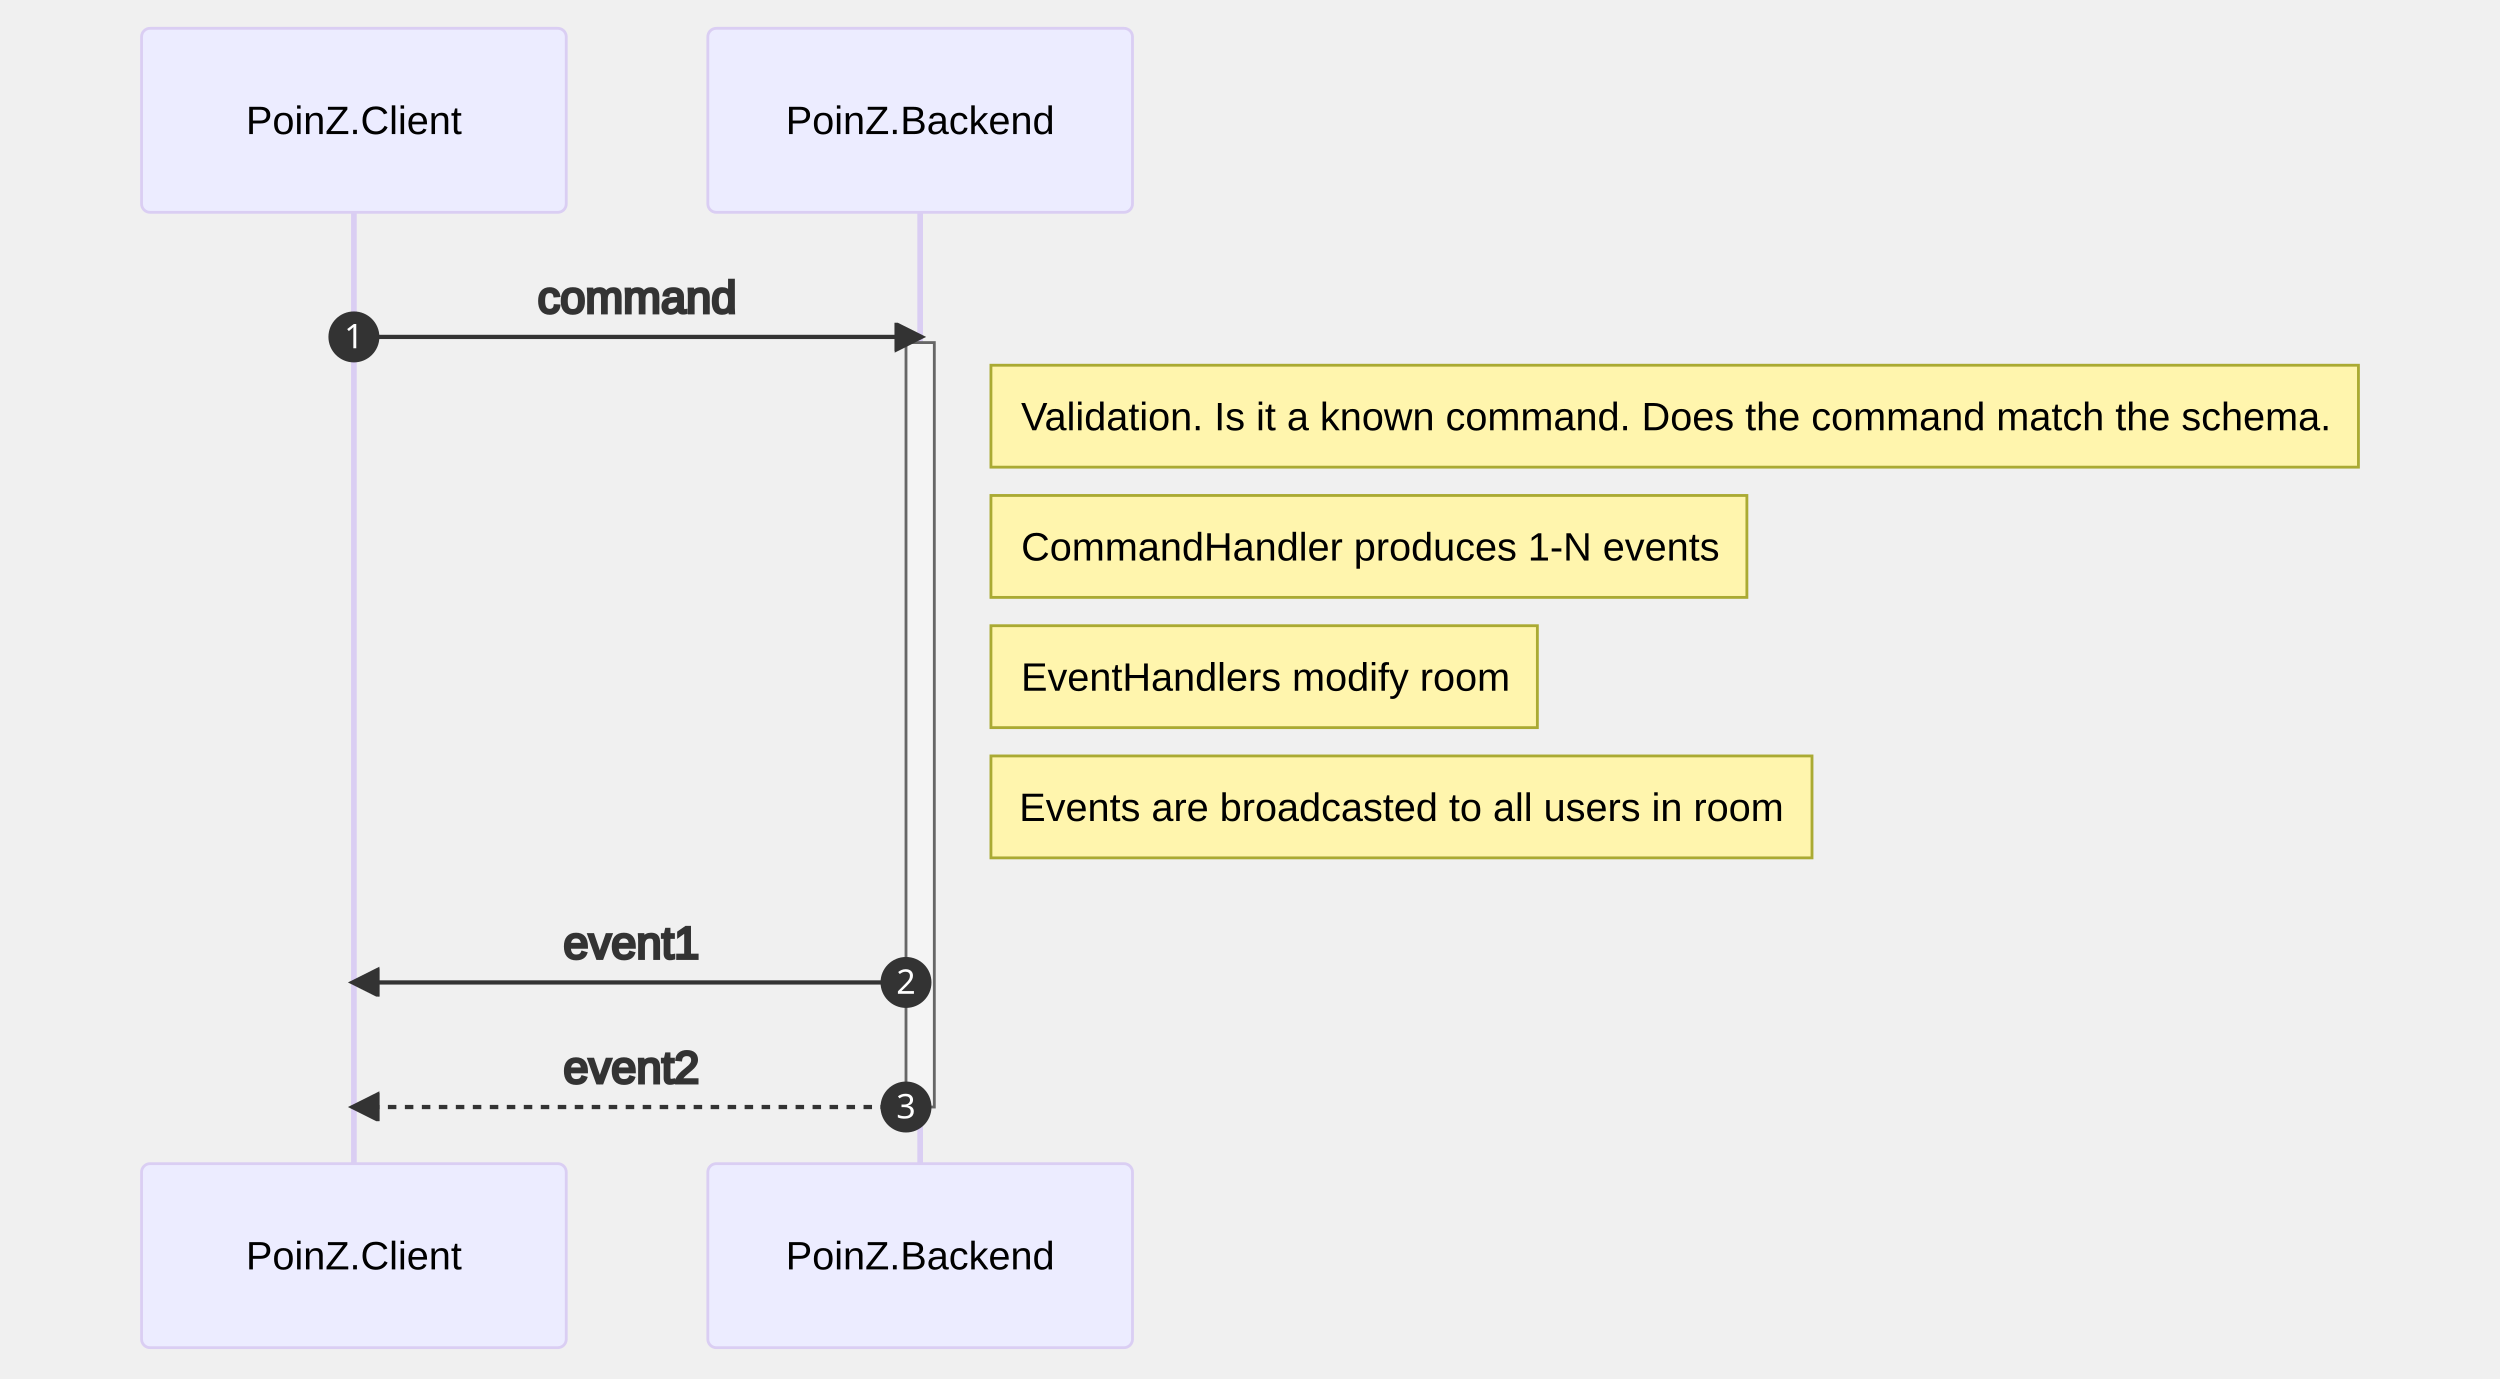
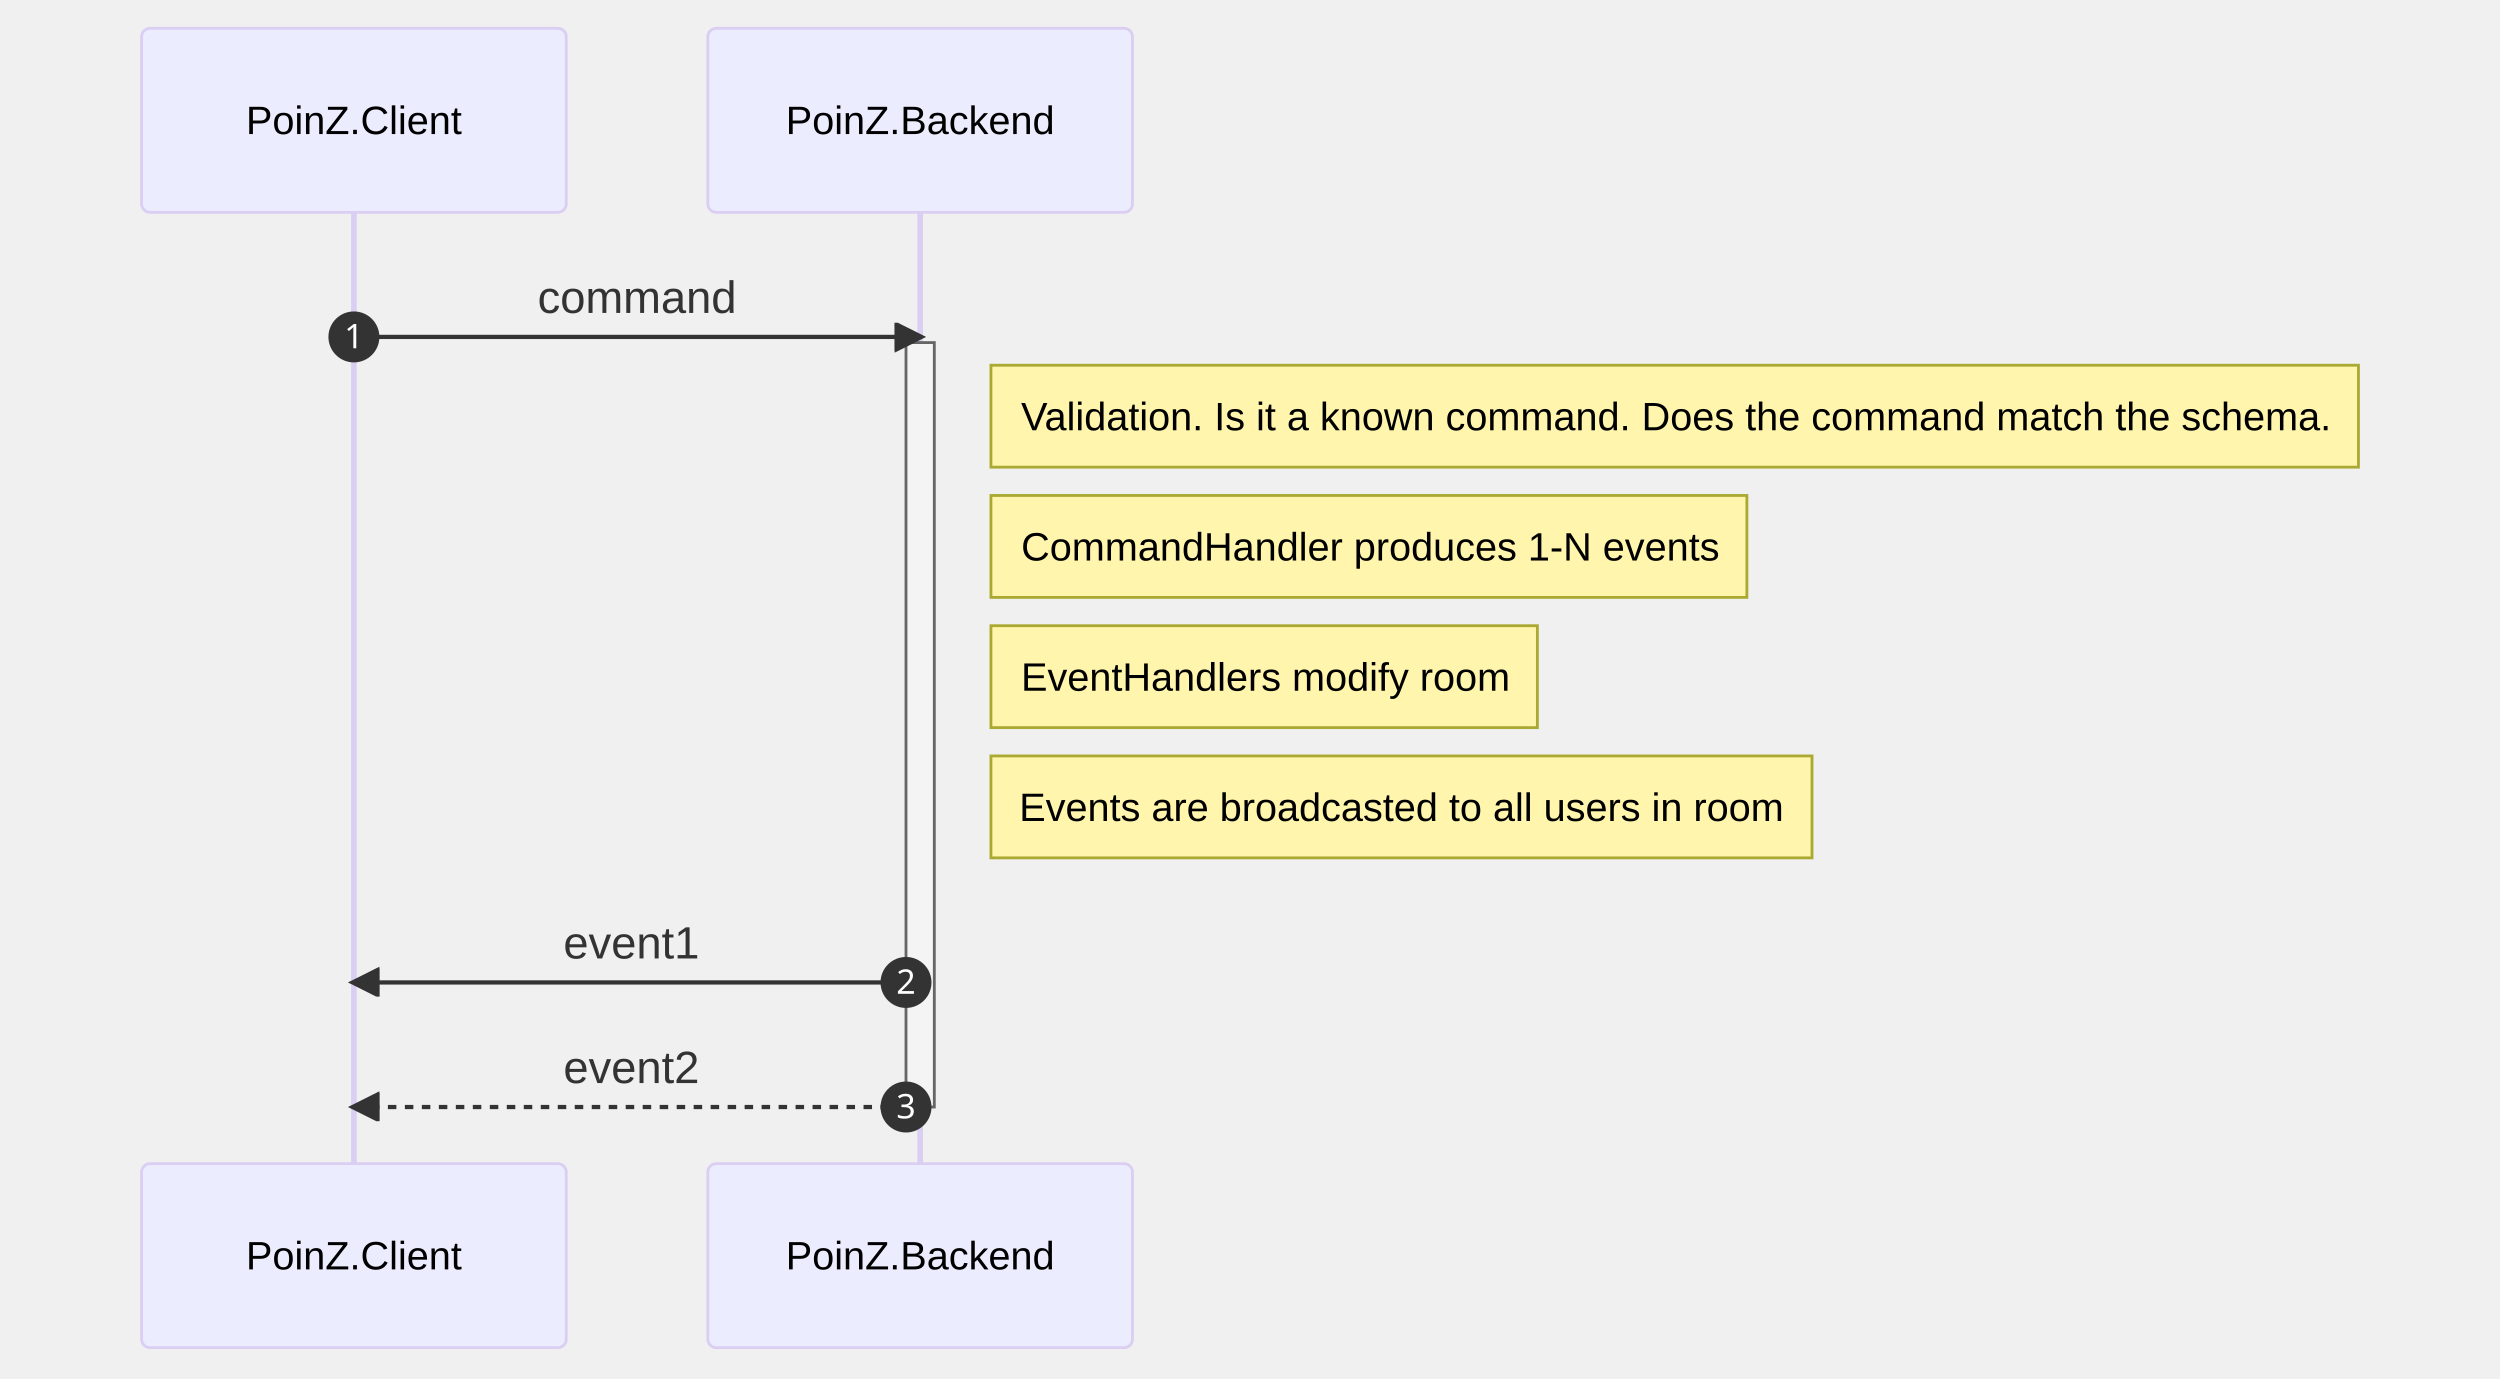
- <svg xmlns="http://www.w3.org/2000/svg" aria-labelledby="chart-title-mermaid-1667031440462 chart-desc-mermaid-1667031440462" role="img" viewBox="-50 -10 883 487" style="max-width: 883px; background-color: white;" height="487" width="100%" id="mermaid-1667031440462">
-   <style>#mermaid-1667031440462 {font-family:"trebuchet ms",verdana,arial,sans-serif;font-size:16px;fill:#333;}#mermaid-1667031440462 .error-icon{fill:#552222;}#mermaid-1667031440462 .error-text{fill:#552222;stroke:#552222;}#mermaid-1667031440462 .edge-thickness-normal{stroke-width:2px;}#mermaid-1667031440462 .edge-thickness-thick{stroke-width:3.5px;}#mermaid-1667031440462 .edge-pattern-solid{stroke-dasharray:0;}#mermaid-1667031440462 .edge-pattern-dashed{stroke-dasharray:3;}#mermaid-1667031440462 .edge-pattern-dotted{stroke-dasharray:2;}#mermaid-1667031440462 .marker{fill:#333333;stroke:#333333;}#mermaid-1667031440462 .marker.cross{stroke:#333333;}#mermaid-1667031440462 svg{font-family:"trebuchet ms",verdana,arial,sans-serif;font-size:16px;}#mermaid-1667031440462 .actor{stroke:hsl(259.626, 59.777%, 87.902%);fill:#ECECFF;}#mermaid-1667031440462 text.actor&gt;tspan{fill:black;stroke:none;}#mermaid-1667031440462 .actor-line{stroke:grey;}#mermaid-1667031440462 .messageLine0{stroke-width:1.5;stroke-dasharray:none;stroke:#333;}#mermaid-1667031440462 .messageLine1{stroke-width:1.5;stroke-dasharray:2,2;stroke:#333;}#mermaid-1667031440462 #arrowhead path{fill:#333;stroke:#333;}#mermaid-1667031440462 .sequenceNumber{fill:white;}#mermaid-1667031440462 #sequencenumber{fill:#333;}#mermaid-1667031440462 #crosshead path{fill:#333;stroke:#333;}#mermaid-1667031440462 .messageText{fill:#333;stroke:#333;}#mermaid-1667031440462 .labelBox{stroke:hsl(259.626, 59.777%, 87.902%);fill:#ECECFF;}#mermaid-1667031440462 .labelText,#mermaid-1667031440462 .labelText&gt;tspan{fill:black;stroke:none;}#mermaid-1667031440462 .loopText,#mermaid-1667031440462 .loopText&gt;tspan{fill:black;stroke:none;}#mermaid-1667031440462 .loopLine{stroke-width:2px;stroke-dasharray:2,2;stroke:hsl(259.626, 59.777%, 87.902%);fill:hsl(259.626, 59.777%, 87.902%);}#mermaid-1667031440462 .note{stroke:#aaaa33;fill:#fff5ad;}#mermaid-1667031440462 .noteText,#mermaid-1667031440462 .noteText&gt;tspan{fill:black;stroke:none;}#mermaid-1667031440462 .activation0{fill:#f4f4f4;stroke:#666;}#mermaid-1667031440462 .activation1{fill:#f4f4f4;stroke:#666;}#mermaid-1667031440462 .activation2{fill:#f4f4f4;stroke:#666;}#mermaid-1667031440462 .actorPopupMenu{position:absolute;}#mermaid-1667031440462 .actorPopupMenuPanel{position:absolute;fill:#ECECFF;box-shadow:0px 8px 16px 0px rgba(0,0,0,0.2);filter:drop-shadow(3px 5px 2px rgb(0 0 0 / 0.4));}#mermaid-1667031440462 .actor-man line{stroke:hsl(259.626, 59.777%, 87.902%);fill:#ECECFF;}#mermaid-1667031440462 .actor-man circle,#mermaid-1667031440462 line{stroke:hsl(259.626, 59.777%, 87.902%);fill:#ECECFF;stroke-width:2px;}#mermaid-1667031440462 :root{--mermaid-font-family:"trebuchet ms",verdana,arial,sans-serif;}</style>
+ <svg xmlns="http://www.w3.org/2000/svg" aria-labelledby="chart-title-mermaid-1667035448074 chart-desc-mermaid-1667035448074" role="img" viewBox="-50 -10 883 487" style="max-width: 883px; background-color: white;" width="100%" id="mermaid-1667035448074">
+   <style>#mermaid-1667035448074 {font-family:"trebuchet ms",verdana,arial,sans-serif;font-size:16px;fill:#333;}#mermaid-1667035448074 .error-icon{fill:#552222;}#mermaid-1667035448074 .error-text{fill:#552222;stroke:#552222;}#mermaid-1667035448074 .edge-thickness-normal{stroke-width:2px;}#mermaid-1667035448074 .edge-thickness-thick{stroke-width:3.5px;}#mermaid-1667035448074 .edge-pattern-solid{stroke-dasharray:0;}#mermaid-1667035448074 .edge-pattern-dashed{stroke-dasharray:3;}#mermaid-1667035448074 .edge-pattern-dotted{stroke-dasharray:2;}#mermaid-1667035448074 .marker{fill:#333333;stroke:#333333;}#mermaid-1667035448074 .marker.cross{stroke:#333333;}#mermaid-1667035448074 svg{font-family:"trebuchet ms",verdana,arial,sans-serif;font-size:16px;}#mermaid-1667035448074 .actor{stroke:hsl(259.626, 59.777%, 87.902%);fill:#ECECFF;}#mermaid-1667035448074 text.actor&gt;tspan{fill:black;stroke:none;}#mermaid-1667035448074 .actor-line{stroke:grey;}#mermaid-1667035448074 .messageLine0{stroke-width:1.5;stroke-dasharray:none;stroke:#333;}#mermaid-1667035448074 .messageLine1{stroke-width:1.5;stroke-dasharray:2,2;stroke:#333;}#mermaid-1667035448074 #arrowhead path{fill:#333;stroke:#333;}#mermaid-1667035448074 .sequenceNumber{fill:white;}#mermaid-1667035448074 #sequencenumber{fill:#333;}#mermaid-1667035448074 #crosshead path{fill:#333;stroke:#333;}#mermaid-1667035448074 .messageText{fill:#333;stroke:none;}#mermaid-1667035448074 .labelBox{stroke:hsl(259.626, 59.777%, 87.902%);fill:#ECECFF;}#mermaid-1667035448074 .labelText,#mermaid-1667035448074 .labelText&gt;tspan{fill:black;stroke:none;}#mermaid-1667035448074 .loopText,#mermaid-1667035448074 .loopText&gt;tspan{fill:black;stroke:none;}#mermaid-1667035448074 .loopLine{stroke-width:2px;stroke-dasharray:2,2;stroke:hsl(259.626, 59.777%, 87.902%);fill:hsl(259.626, 59.777%, 87.902%);}#mermaid-1667035448074 .note{stroke:#aaaa33;fill:#fff5ad;}#mermaid-1667035448074 .noteText,#mermaid-1667035448074 .noteText&gt;tspan{fill:black;stroke:none;}#mermaid-1667035448074 .activation0{fill:#f4f4f4;stroke:#666;}#mermaid-1667035448074 .activation1{fill:#f4f4f4;stroke:#666;}#mermaid-1667035448074 .activation2{fill:#f4f4f4;stroke:#666;}#mermaid-1667035448074 .actorPopupMenu{position:absolute;}#mermaid-1667035448074 .actorPopupMenuPanel{position:absolute;fill:#ECECFF;box-shadow:0px 8px 16px 0px rgba(0,0,0,0.2);filter:drop-shadow(3px 5px 2px rgb(0 0 0 / 0.4));}#mermaid-1667035448074 .actor-man line{stroke:hsl(259.626, 59.777%, 87.902%);fill:#ECECFF;}#mermaid-1667035448074 .actor-man circle,#mermaid-1667035448074 line{stroke:hsl(259.626, 59.777%, 87.902%);fill:#ECECFF;stroke-width:2px;}#mermaid-1667035448074 :root{--mermaid-font-family:"trebuchet ms",verdana,arial,sans-serif;}</style>
  <g />
  <defs>
    <symbol height="24" width="24" id="computer">
      <path d="M2 2v13h20v-13h-20zm18 11h-16v-9h16v9zm-10.228 6l.466-1h3.524l.467 1h-4.457zm14.228 3h-24l2-6h2.104l-1.33 4h18.45l-1.297-4h2.073l2 6zm-5-10h-14v-7h14v7z" transform="scale(.5)" />
    </symbol>
  </defs>
  <defs>
    <symbol clip-rule="evenodd" fill-rule="evenodd" id="database">
      <path d="M12.258.001l.256.004.255.005.253.008.251.01.249.012.247.015.246.016.242.019.241.02.239.023.236.024.233.027.231.028.229.031.225.032.223.034.22.036.217.038.214.04.211.041.208.043.205.045.201.046.198.048.194.05.191.051.187.053.183.054.18.056.175.057.172.059.168.06.163.061.16.063.155.064.15.066.074.033.073.033.071.034.07.034.069.035.068.035.067.035.066.035.064.036.064.036.062.036.06.036.06.037.058.037.058.037.055.038.055.038.053.038.052.038.051.039.05.039.048.039.047.039.045.04.044.04.043.04.041.04.04.041.039.041.037.041.036.041.034.041.033.042.032.042.03.042.029.042.027.042.026.043.024.043.023.043.021.043.02.043.018.044.017.043.015.044.013.044.012.044.011.045.009.044.007.045.006.045.004.045.002.045.001.045v17l-.001.045-.002.045-.004.045-.006.045-.007.045-.009.044-.011.045-.012.044-.013.044-.015.044-.017.043-.018.044-.02.043-.021.043-.023.043-.024.043-.026.043-.027.042-.029.042-.03.042-.032.042-.033.042-.034.041-.036.041-.037.041-.039.041-.04.041-.041.04-.043.04-.044.04-.045.04-.047.039-.048.039-.05.039-.051.039-.052.038-.053.038-.055.038-.055.038-.058.037-.058.037-.06.037-.06.036-.062.036-.064.036-.064.036-.066.035-.067.035-.068.035-.069.035-.07.034-.071.034-.073.033-.074.033-.15.066-.155.064-.16.063-.163.061-.168.06-.172.059-.175.057-.18.056-.183.054-.187.053-.191.051-.194.05-.198.048-.201.046-.205.045-.208.043-.211.041-.214.04-.217.038-.22.036-.223.034-.225.032-.229.031-.231.028-.233.027-.236.024-.239.023-.241.02-.242.019-.246.016-.247.015-.249.012-.251.01-.253.008-.255.005-.256.004-.258.001-.258-.001-.256-.004-.255-.005-.253-.008-.251-.01-.249-.012-.247-.015-.245-.016-.243-.019-.241-.02-.238-.023-.236-.024-.234-.027-.231-.028-.228-.031-.226-.032-.223-.034-.22-.036-.217-.038-.214-.04-.211-.041-.208-.043-.204-.045-.201-.046-.198-.048-.195-.05-.19-.051-.187-.053-.184-.054-.179-.056-.176-.057-.172-.059-.167-.06-.164-.061-.159-.063-.155-.064-.151-.066-.074-.033-.072-.033-.072-.034-.07-.034-.069-.035-.068-.035-.067-.035-.066-.035-.064-.036-.063-.036-.062-.036-.061-.036-.06-.037-.058-.037-.057-.037-.056-.038-.055-.038-.053-.038-.052-.038-.051-.039-.049-.039-.049-.039-.046-.039-.046-.04-.044-.04-.043-.04-.041-.04-.04-.041-.039-.041-.037-.041-.036-.041-.034-.041-.033-.042-.032-.042-.03-.042-.029-.042-.027-.042-.026-.043-.024-.043-.023-.043-.021-.043-.02-.043-.018-.044-.017-.043-.015-.044-.013-.044-.012-.044-.011-.045-.009-.044-.007-.045-.006-.045-.004-.045-.002-.045-.001-.045v-17l.001-.045.002-.045.004-.045.006-.045.007-.045.009-.044.011-.045.012-.044.013-.044.015-.044.017-.043.018-.044.02-.043.021-.043.023-.043.024-.043.026-.043.027-.042.029-.042.03-.042.032-.042.033-.042.034-.041.036-.041.037-.041.039-.041.04-.041.041-.04.043-.04.044-.04.046-.04.046-.039.049-.039.049-.039.051-.039.052-.038.053-.038.055-.038.056-.038.057-.037.058-.037.06-.037.061-.036.062-.036.063-.036.064-.036.066-.035.067-.035.068-.035.069-.035.07-.034.072-.034.072-.033.074-.033.151-.066.155-.064.159-.063.164-.061.167-.06.172-.059.176-.057.179-.056.184-.054.187-.053.19-.051.195-.05.198-.048.201-.046.204-.045.208-.043.211-.041.214-.04.217-.038.22-.036.223-.034.226-.032.228-.031.231-.028.234-.027.236-.024.238-.023.241-.02.243-.019.245-.016.247-.015.249-.012.251-.01.253-.008.255-.005.256-.004.258-.001.258.001zm-9.258 20.499v.01l.001.021.003.021.004.022.005.021.006.022.007.022.009.023.01.022.011.023.012.023.013.023.015.023.016.024.017.023.018.024.019.024.021.024.022.025.023.024.024.025.052.049.056.05.061.051.066.051.07.051.075.051.079.052.084.052.088.052.092.052.097.052.102.051.105.052.11.052.114.051.119.051.123.051.127.05.131.05.135.05.139.048.144.049.147.047.152.047.155.047.16.045.163.045.167.043.171.043.176.041.178.041.183.039.187.039.19.037.194.035.197.035.202.033.204.031.209.03.212.029.216.027.219.025.222.024.226.021.23.02.233.018.236.016.24.015.243.012.246.01.249.008.253.005.256.004.259.001.26-.001.257-.004.254-.005.25-.008.247-.011.244-.012.241-.014.237-.016.233-.018.231-.021.226-.021.224-.024.22-.026.216-.027.212-.028.21-.031.205-.031.202-.034.198-.034.194-.036.191-.037.187-.039.183-.04.179-.04.175-.042.172-.043.168-.044.163-.045.16-.046.155-.046.152-.047.148-.048.143-.049.139-.049.136-.05.131-.05.126-.05.123-.051.118-.052.114-.051.11-.052.106-.052.101-.052.096-.052.092-.052.088-.053.083-.051.079-.052.074-.052.07-.051.065-.051.06-.051.056-.05.051-.05.023-.024.023-.025.021-.024.02-.024.019-.024.018-.024.017-.024.015-.023.014-.024.013-.023.012-.023.01-.023.01-.022.008-.022.006-.022.006-.022.004-.022.004-.021.001-.021.001-.021v-4.127l-.077.055-.08.053-.083.054-.085.053-.087.052-.09.052-.093.051-.095.05-.097.05-.1.049-.102.049-.105.048-.106.047-.109.047-.111.046-.114.045-.115.045-.118.044-.12.043-.122.042-.124.042-.126.041-.128.04-.13.04-.132.038-.134.038-.135.037-.138.037-.139.035-.142.035-.143.034-.144.033-.147.032-.148.031-.15.03-.151.03-.153.029-.154.027-.156.027-.158.026-.159.025-.161.024-.162.023-.163.022-.165.021-.166.02-.167.019-.169.018-.169.017-.171.016-.173.015-.173.014-.175.013-.175.012-.177.011-.178.01-.179.008-.179.008-.181.006-.182.005-.182.004-.184.003-.184.002h-.37l-.184-.002-.184-.003-.182-.004-.182-.005-.181-.006-.179-.008-.179-.008-.178-.01-.176-.011-.176-.012-.175-.013-.173-.014-.172-.015-.171-.016-.17-.017-.169-.018-.167-.019-.166-.02-.165-.021-.163-.022-.162-.023-.161-.024-.159-.025-.157-.026-.156-.027-.155-.027-.153-.029-.151-.03-.15-.03-.148-.031-.146-.032-.145-.033-.143-.034-.141-.035-.14-.035-.137-.037-.136-.037-.134-.038-.132-.038-.13-.04-.128-.04-.126-.041-.124-.042-.122-.042-.12-.044-.117-.043-.116-.045-.113-.045-.112-.046-.109-.047-.106-.047-.105-.048-.102-.049-.1-.049-.097-.05-.095-.05-.093-.052-.09-.051-.087-.052-.085-.053-.083-.054-.08-.054-.077-.054v4.127zm0-5.654v.011l.001.021.003.021.004.021.005.022.006.022.007.022.009.022.01.022.011.023.012.023.013.023.015.024.016.023.017.024.018.024.019.024.021.024.022.024.023.025.024.024.052.05.056.05.061.05.066.051.07.051.075.052.079.051.084.052.088.052.092.052.097.052.102.052.105.052.11.051.114.051.119.052.123.05.127.051.131.05.135.049.139.049.144.048.147.048.152.047.155.046.16.045.163.045.167.044.171.042.176.042.178.04.183.04.187.038.19.037.194.036.197.034.202.033.204.032.209.03.212.028.216.027.219.025.222.024.226.022.23.02.233.018.236.016.24.014.243.012.246.01.249.008.253.006.256.003.259.001.26-.001.257-.003.254-.006.25-.008.247-.01.244-.012.241-.015.237-.016.233-.018.231-.02.226-.022.224-.024.22-.025.216-.027.212-.029.21-.03.205-.032.202-.033.198-.035.194-.036.191-.037.187-.039.183-.039.179-.041.175-.042.172-.043.168-.044.163-.045.16-.045.155-.047.152-.047.148-.048.143-.048.139-.05.136-.049.131-.05.126-.051.123-.051.118-.051.114-.052.11-.052.106-.052.101-.052.096-.052.092-.052.088-.052.083-.052.079-.052.074-.051.07-.052.065-.051.06-.05.056-.051.051-.049.023-.025.023-.024.021-.025.02-.024.019-.024.018-.024.017-.024.015-.023.014-.023.013-.024.012-.022.01-.023.01-.023.008-.022.006-.022.006-.022.004-.021.004-.022.001-.021.001-.021v-4.139l-.077.054-.08.054-.083.054-.085.052-.087.053-.09.051-.093.051-.095.051-.097.05-.1.049-.102.049-.105.048-.106.047-.109.047-.111.046-.114.045-.115.044-.118.044-.12.044-.122.042-.124.042-.126.041-.128.04-.13.039-.132.039-.134.038-.135.037-.138.036-.139.036-.142.035-.143.033-.144.033-.147.033-.148.031-.15.03-.151.03-.153.028-.154.028-.156.027-.158.026-.159.025-.161.024-.162.023-.163.022-.165.021-.166.02-.167.019-.169.018-.169.017-.171.016-.173.015-.173.014-.175.013-.175.012-.177.011-.178.009-.179.009-.179.007-.181.007-.182.005-.182.004-.184.003-.184.002h-.37l-.184-.002-.184-.003-.182-.004-.182-.005-.181-.007-.179-.007-.179-.009-.178-.009-.176-.011-.176-.012-.175-.013-.173-.014-.172-.015-.171-.016-.17-.017-.169-.018-.167-.019-.166-.02-.165-.021-.163-.022-.162-.023-.161-.024-.159-.025-.157-.026-.156-.027-.155-.028-.153-.028-.151-.03-.15-.03-.148-.031-.146-.033-.145-.033-.143-.033-.141-.035-.14-.036-.137-.036-.136-.037-.134-.038-.132-.039-.13-.039-.128-.04-.126-.041-.124-.042-.122-.043-.12-.043-.117-.044-.116-.044-.113-.046-.112-.046-.109-.046-.106-.047-.105-.048-.102-.049-.1-.049-.097-.05-.095-.051-.093-.051-.09-.051-.087-.053-.085-.052-.083-.054-.08-.054-.077-.054v4.139zm0-5.666v.011l.001.02.003.022.004.021.005.022.006.021.007.022.009.023.01.022.011.023.012.023.013.023.015.023.016.024.017.024.018.023.019.024.021.025.022.024.023.024.024.025.052.05.056.05.061.05.066.051.07.051.075.052.079.051.084.052.088.052.092.052.097.052.102.052.105.051.11.052.114.051.119.051.123.051.127.05.131.05.135.05.139.049.144.048.147.048.152.047.155.046.16.045.163.045.167.043.171.043.176.042.178.04.183.04.187.038.19.037.194.036.197.034.202.033.204.032.209.03.212.028.216.027.219.025.222.024.226.021.23.02.233.018.236.017.24.014.243.012.246.01.249.008.253.006.256.003.259.001.26-.001.257-.003.254-.006.25-.008.247-.01.244-.013.241-.014.237-.016.233-.018.231-.02.226-.022.224-.024.22-.025.216-.027.212-.029.21-.03.205-.032.202-.033.198-.035.194-.036.191-.037.187-.039.183-.039.179-.041.175-.042.172-.043.168-.044.163-.045.16-.045.155-.047.152-.047.148-.048.143-.049.139-.049.136-.049.131-.051.126-.05.123-.051.118-.052.114-.051.11-.052.106-.052.101-.052.096-.052.092-.052.088-.052.083-.052.079-.052.074-.052.07-.051.065-.051.06-.051.056-.05.051-.049.023-.025.023-.025.021-.024.02-.024.019-.024.018-.024.017-.024.015-.023.014-.024.013-.023.012-.023.01-.022.01-.023.008-.022.006-.022.006-.022.004-.022.004-.021.001-.021.001-.021v-4.153l-.077.054-.08.054-.083.053-.085.053-.087.053-.09.051-.093.051-.095.051-.097.05-.1.049-.102.048-.105.048-.106.048-.109.046-.111.046-.114.046-.115.044-.118.044-.12.043-.122.043-.124.042-.126.041-.128.04-.13.039-.132.039-.134.038-.135.037-.138.036-.139.036-.142.034-.143.034-.144.033-.147.032-.148.032-.15.03-.151.03-.153.028-.154.028-.156.027-.158.026-.159.024-.161.024-.162.023-.163.023-.165.021-.166.02-.167.019-.169.018-.169.017-.171.016-.173.015-.173.014-.175.013-.175.012-.177.01-.178.01-.179.009-.179.007-.181.006-.182.006-.182.004-.184.003-.184.001-.185.001-.185-.001-.184-.001-.184-.003-.182-.004-.182-.006-.181-.006-.179-.007-.179-.009-.178-.01-.176-.01-.176-.012-.175-.013-.173-.014-.172-.015-.171-.016-.17-.017-.169-.018-.167-.019-.166-.02-.165-.021-.163-.023-.162-.023-.161-.024-.159-.024-.157-.026-.156-.027-.155-.028-.153-.028-.151-.03-.15-.03-.148-.032-.146-.032-.145-.033-.143-.034-.141-.034-.14-.036-.137-.036-.136-.037-.134-.038-.132-.039-.13-.039-.128-.041-.126-.041-.124-.041-.122-.043-.12-.043-.117-.044-.116-.044-.113-.046-.112-.046-.109-.046-.106-.048-.105-.048-.102-.048-.1-.05-.097-.049-.095-.051-.093-.051-.09-.052-.087-.052-.085-.053-.083-.053-.08-.054-.077-.054v4.153zm8.74-8.179l-.257.004-.254.005-.25.008-.247.011-.244.012-.241.014-.237.016-.233.018-.231.021-.226.022-.224.023-.22.026-.216.027-.212.028-.21.031-.205.032-.202.033-.198.034-.194.036-.191.038-.187.038-.183.04-.179.041-.175.042-.172.043-.168.043-.163.045-.16.046-.155.046-.152.048-.148.048-.143.048-.139.049-.136.05-.131.05-.126.051-.123.051-.118.051-.114.052-.11.052-.106.052-.101.052-.096.052-.092.052-.088.052-.083.052-.079.052-.074.051-.07.052-.065.051-.06.05-.056.05-.051.05-.023.025-.023.024-.021.024-.02.025-.019.024-.018.024-.017.023-.015.024-.014.023-.013.023-.012.023-.01.023-.01.022-.008.022-.006.023-.006.021-.004.022-.004.021-.001.021-.001.021.001.021.001.021.004.021.004.022.006.021.006.023.008.022.01.022.01.023.012.023.013.023.014.023.015.024.017.023.018.024.019.024.02.025.021.024.023.024.023.025.051.05.056.05.06.05.065.051.07.052.074.051.079.052.083.052.088.052.092.052.096.052.101.052.106.052.11.052.114.052.118.051.123.051.126.051.131.05.136.05.139.049.143.048.148.048.152.048.155.046.16.046.163.045.168.043.172.043.175.042.179.041.183.04.187.038.191.038.194.036.198.034.202.033.205.032.21.031.212.028.216.027.22.026.224.023.226.022.231.021.233.018.237.016.241.014.244.012.247.011.25.008.254.005.257.004.26.001.26-.001.257-.004.254-.005.25-.008.247-.011.244-.012.241-.014.237-.016.233-.018.231-.021.226-.022.224-.023.22-.026.216-.027.212-.028.21-.031.205-.032.202-.033.198-.034.194-.036.191-.038.187-.038.183-.04.179-.041.175-.042.172-.043.168-.043.163-.045.16-.046.155-.046.152-.048.148-.048.143-.048.139-.049.136-.05.131-.05.126-.051.123-.051.118-.051.114-.052.11-.052.106-.052.101-.052.096-.052.092-.052.088-.052.083-.052.079-.052.074-.051.07-.052.065-.051.06-.05.056-.05.051-.05.023-.025.023-.024.021-.024.02-.025.019-.024.018-.024.017-.023.015-.024.014-.023.013-.023.012-.023.01-.023.01-.022.008-.022.006-.023.006-.021.004-.022.004-.021.001-.021.001-.021-.001-.021-.001-.021-.004-.021-.004-.022-.006-.021-.006-.023-.008-.022-.01-.022-.01-.023-.012-.023-.013-.023-.014-.023-.015-.024-.017-.023-.018-.024-.019-.024-.02-.025-.021-.024-.023-.024-.023-.025-.051-.05-.056-.05-.06-.05-.065-.051-.07-.052-.074-.051-.079-.052-.083-.052-.088-.052-.092-.052-.096-.052-.101-.052-.106-.052-.11-.052-.114-.052-.118-.051-.123-.051-.126-.051-.131-.05-.136-.05-.139-.049-.143-.048-.148-.048-.152-.048-.155-.046-.16-.046-.163-.045-.168-.043-.172-.043-.175-.042-.179-.041-.183-.04-.187-.038-.191-.038-.194-.036-.198-.034-.202-.033-.205-.032-.21-.031-.212-.028-.216-.027-.22-.026-.224-.023-.226-.022-.231-.021-.233-.018-.237-.016-.241-.014-.244-.012-.247-.011-.25-.008-.254-.005-.257-.004-.26-.001-.26.001z" transform="scale(.5)" />
    </symbol>
  </defs>
  <defs>
    <symbol height="24" width="24" id="clock">
      <path d="M12 2c5.514 0 10 4.486 10 10s-4.486 10-10 10-10-4.486-10-10 4.486-10 10-10zm0-2c-6.627 0-12 5.373-12 12s5.373 12 12 12 12-5.373 12-12-5.373-12-12-12zm5.848 12.459c.202.038.202.333.001.372-1.907.361-6.045 1.111-6.547 1.111-.719 0-1.301-.582-1.301-1.301 0-.512.77-5.447 1.125-7.445.034-.192.312-.181.343.014l.985 6.238 5.394 1.011z" transform="scale(.5)" />
    </symbol>
  </defs>
  <g>
    <line stroke="#999" stroke-width="0.5px" class="200" y2="421" x2="75" y1="5" x1="75" id="actor0" />
    <g id="root-0">
      <rect class="actor" ry="3" rx="3" height="65" width="150" stroke="#666" fill="#eaeaea" y="0" x="0" />
      <text style="text-anchor: middle; font-size: 14px; font-weight: 400;" class="actor" alignment-baseline="central" dominant-baseline="central" y="32.5" x="75">
        <tspan dy="0" x="75">PoinZ.Client</tspan>
      </text>
    </g>
  </g>
  <g>
    <line stroke="#999" stroke-width="0.5px" class="200" y2="421" x2="275" y1="5" x1="275" id="actor1" />
    <g id="root-1">
      <rect class="actor" ry="3" rx="3" height="65" width="150" stroke="#666" fill="#eaeaea" y="0" x="200" />
      <text style="text-anchor: middle; font-size: 14px; font-weight: 400;" class="actor" alignment-baseline="central" dominant-baseline="central" y="32.5" x="275">
        <tspan dy="0" x="275">PoinZ.Backend</tspan>
      </text>
    </g>
  </g>
  <defs>
    <marker orient="auto" markerHeight="12" markerWidth="12" markerUnits="userSpaceOnUse" refY="5" refX="9" id="arrowhead">
      <path d="M 0 0 L 10 5 L 0 10 z" />
    </marker>
  </defs>
  <defs>
    <marker refY="4" refX="16" orient="auto" markerHeight="8" markerWidth="15" id="crosshead">
      <path style="stroke-dasharray: 0, 0;" d="M 9,2 V 6 L16,4 Z" stroke-width="1px" stroke="#000000" fill="black" />
      <path style="stroke-dasharray: 0, 0;" d="M 0,1 L 6,7 M 6,1 L 0,7" stroke-width="1px" stroke="#000000" fill="none" />
    </marker>
  </defs>
  <defs>
    <marker orient="auto" markerHeight="28" markerWidth="20" refY="7" refX="18" id="filled-head">
      <path d="M 18,7 L9,13 L14,7 L9,1 Z" />
    </marker>
  </defs>
  <defs>
    <marker orient="auto" markerHeight="40" markerWidth="60" refY="15" refX="15" id="sequencenumber">
      <circle r="6" cy="15" cx="15" />
    </marker>
  </defs>
  <g>
    <rect class="activation0" ry="0" rx="0" height="270" width="10" stroke="#666" fill="#EDF2AE" y="111" x="270" />
  </g>
  <g>
    <rect class="note" ry="0" rx="0" height="36" width="483" stroke="#666" fill="#EDF2AE" y="119" x="300" />
    <text style="font-size: 14px; font-weight: 400;" dy="1em" class="noteText" alignment-baseline="middle" dominant-baseline="middle" text-anchor="middle" y="124" x="542">
      <tspan x="542">Validation. Is it a known command. Does the command match the schema.</tspan>
    </text>
  </g>
  <g>
    <rect class="note" ry="0" rx="0" height="36" width="267" stroke="#666" fill="#EDF2AE" y="165" x="300" />
    <text style="font-size: 14px; font-weight: 400;" dy="1em" class="noteText" alignment-baseline="middle" dominant-baseline="middle" text-anchor="middle" y="170" x="434">
      <tspan x="434">CommandHandler produces 1-N events</tspan>
    </text>
  </g>
  <g>
    <rect class="note" ry="0" rx="0" height="36" width="193" stroke="#666" fill="#EDF2AE" y="211" x="300" />
    <text style="font-size: 14px; font-weight: 400;" dy="1em" class="noteText" alignment-baseline="middle" dominant-baseline="middle" text-anchor="middle" y="216" x="397">
      <tspan x="397">EventHandlers modify room</tspan>
    </text>
  </g>
  <g>
    <rect class="note" ry="0" rx="0" height="36" width="290" stroke="#666" fill="#EDF2AE" y="257" x="300" />
    <text style="font-size: 14px; font-weight: 400;" dy="1em" class="noteText" alignment-baseline="middle" dominant-baseline="middle" text-anchor="middle" y="262" x="445">
      <tspan x="445">Events are broadcasted to all users in room</tspan>
    </text>
  </g>
  <text style="font-size: 16px; font-weight: 400;" dy="1em" class="messageText" alignment-baseline="middle" dominant-baseline="middle" text-anchor="middle" y="80" x="175">command</text>
  <line style="fill: none;" marker-start="url(#sequencenumber)" marker-end="url(#arrowhead)" stroke="none" stroke-width="2" class="messageLine0" y2="109" x2="275" y1="109" x1="75" />
  <text class="sequenceNumber" text-anchor="middle" font-size="12px" font-family="sans-serif" y="113" x="75">1</text>
  <text style="font-size: 16px; font-weight: 400;" dy="1em" class="messageText" alignment-baseline="middle" dominant-baseline="middle" text-anchor="middle" y="308" x="173">event1</text>
  <line style="fill: none;" marker-start="url(#sequencenumber)" marker-end="url(#arrowhead)" stroke="none" stroke-width="2" class="messageLine0" y2="337" x2="75" y1="337" x1="270" />
  <text class="sequenceNumber" text-anchor="middle" font-size="12px" font-family="sans-serif" y="341" x="270">2</text>
  <text style="font-size: 16px; font-weight: 400;" dy="1em" class="messageText" alignment-baseline="middle" dominant-baseline="middle" text-anchor="middle" y="352" x="173">event2</text>
  <line style="stroke-dasharray: 3, 3; fill: none;" marker-start="url(#sequencenumber)" marker-end="url(#arrowhead)" stroke="none" stroke-width="2" class="messageLine1" y2="381" x2="75" y1="381" x1="270" />
  <text class="sequenceNumber" text-anchor="middle" font-size="12px" font-family="sans-serif" y="385" x="270">3</text>
  <g>
    <rect class="actor" ry="3" rx="3" height="65" width="150" stroke="#666" fill="#eaeaea" y="401" x="0" />
    <text style="text-anchor: middle; font-size: 14px; font-weight: 400;" class="actor" alignment-baseline="central" dominant-baseline="central" y="433.5" x="75">
      <tspan dy="0" x="75">PoinZ.Client</tspan>
    </text>
  </g>
  <g>
    <rect class="actor" ry="3" rx="3" height="65" width="150" stroke="#666" fill="#eaeaea" y="401" x="200" />
    <text style="text-anchor: middle; font-size: 14px; font-weight: 400;" class="actor" alignment-baseline="central" dominant-baseline="central" y="433.5" x="275">
      <tspan dy="0" x="275">PoinZ.Backend</tspan>
    </text>
  </g>
</svg>
